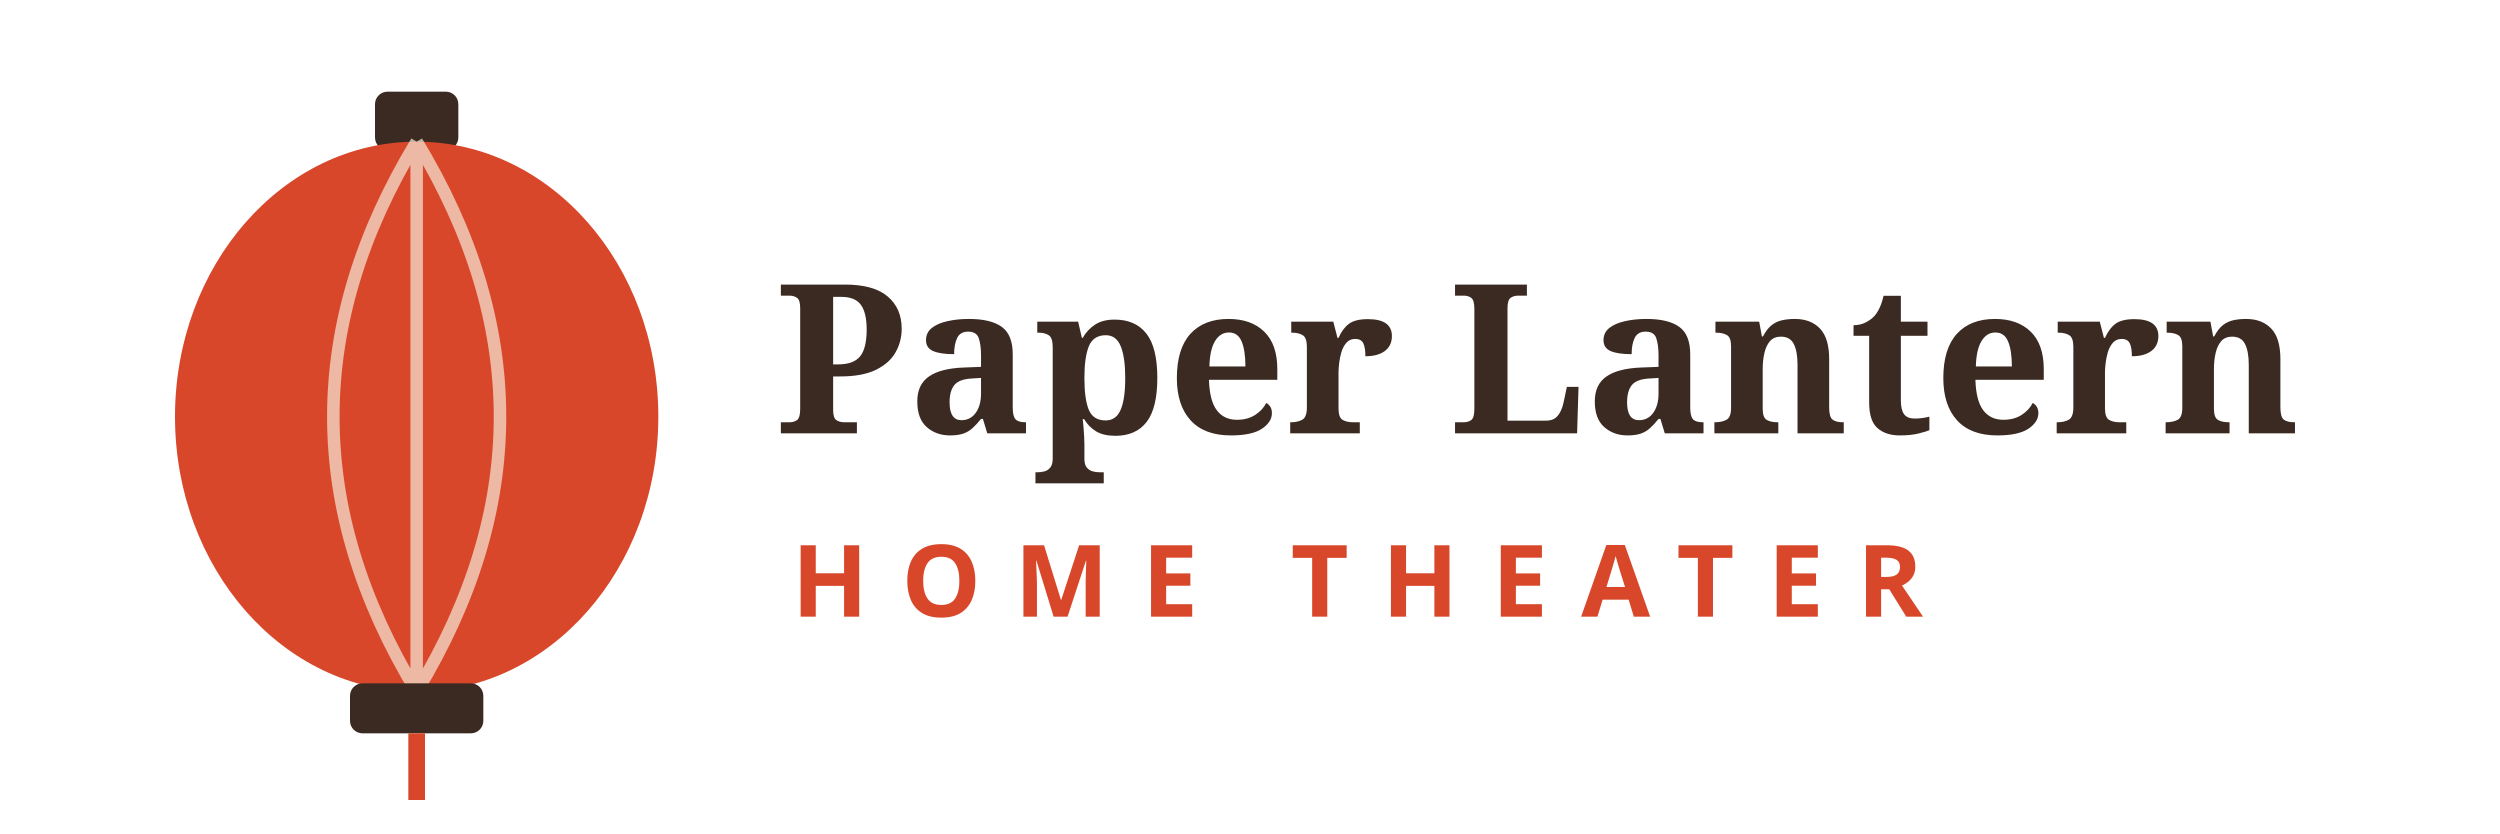
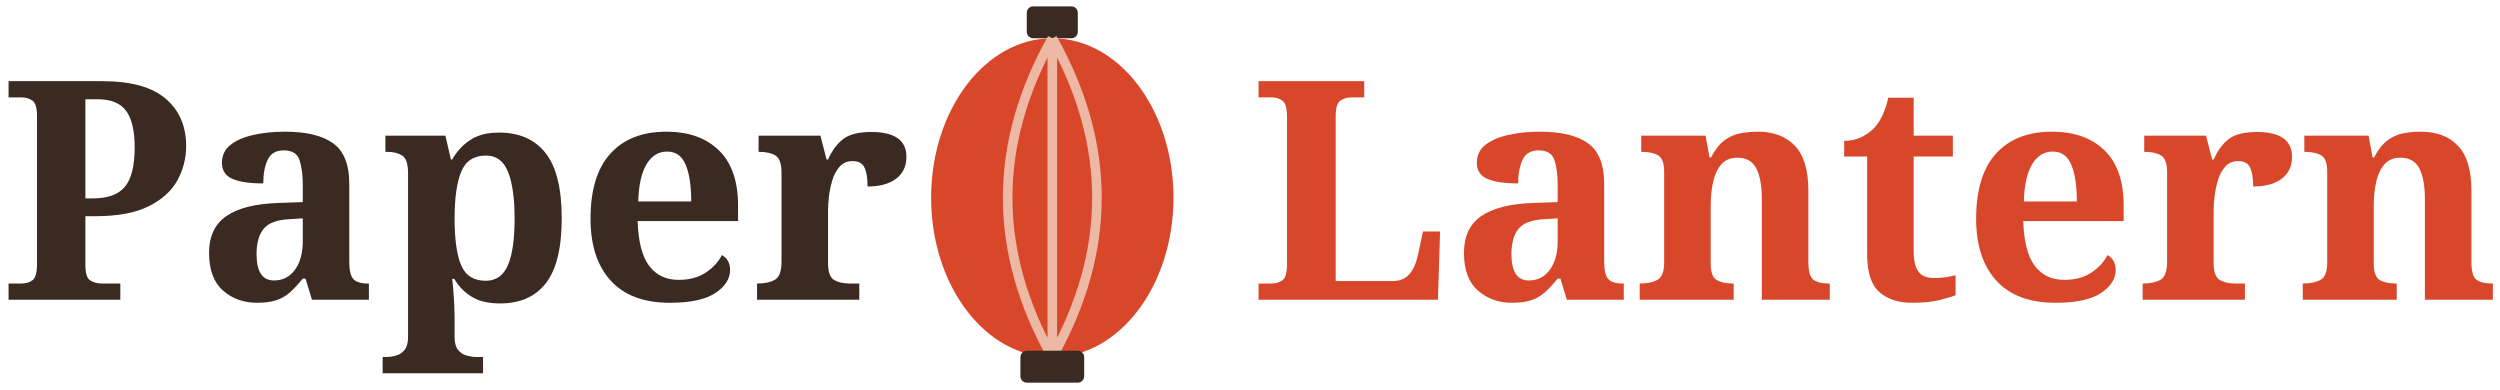
- <svg xmlns="http://www.w3.org/2000/svg" width="600" height="200" viewBox="0 0 600 200">
-   <rect x="90" y="22" width="20" height="14" rx="3" fill="#3B2A22" />
-   <ellipse cx="100" cy="100" rx="58" ry="66" fill="#D9472B" />
-   <path d="M100 34 Q60 100 100 166 M100 34 Q140 100 100 166 M100 34 L100 166" stroke="#F7E9D7" stroke-width="3" fill="none" opacity="0.7" />
-   <rect x="84" y="164" width="32" height="12" rx="3" fill="#3B2A22" />
-   <path d="M100 176 L100 192" stroke="#D9472B" stroke-width="4" />
-   <text x="186" y="104" font-family="serif" font-size="50" font-weight="700" fill="#3B2A22">Paper Lantern</text>
-   <text x="190" y="148" font-family="sans-serif" font-size="24" font-weight="600" fill="#D9472B" letter-spacing="8">HOME THEATER</text>
+ <svg xmlns="http://www.w3.org/2000/svg" width="784" height="122" viewBox="0 -2 784 122">
+   <text x="0" y="92" font-family="serif" font-size="96" font-weight="700" fill="#3B2A22">Paper</text>
+   <g transform="translate(292 0)">
+     <rect x="30" y="0" width="16" height="10" rx="2" fill="#3B2A22" />
+     <ellipse cx="38" cy="60" rx="38" ry="50" fill="#D9472B" />
+     <path d="M38 10 Q10 60 38 110 M38 10 Q66 60 38 110 M38 10 L38 110" stroke="#F7E9D7" stroke-width="3" fill="none" opacity="0.7" />
+     <rect x="28" y="108" width="20" height="10" rx="2" fill="#3B2A22" />
+   </g>
+   <text x="392" y="92" font-family="serif" font-size="96" font-weight="700" fill="#D9472B">Lantern</text>
</svg>
